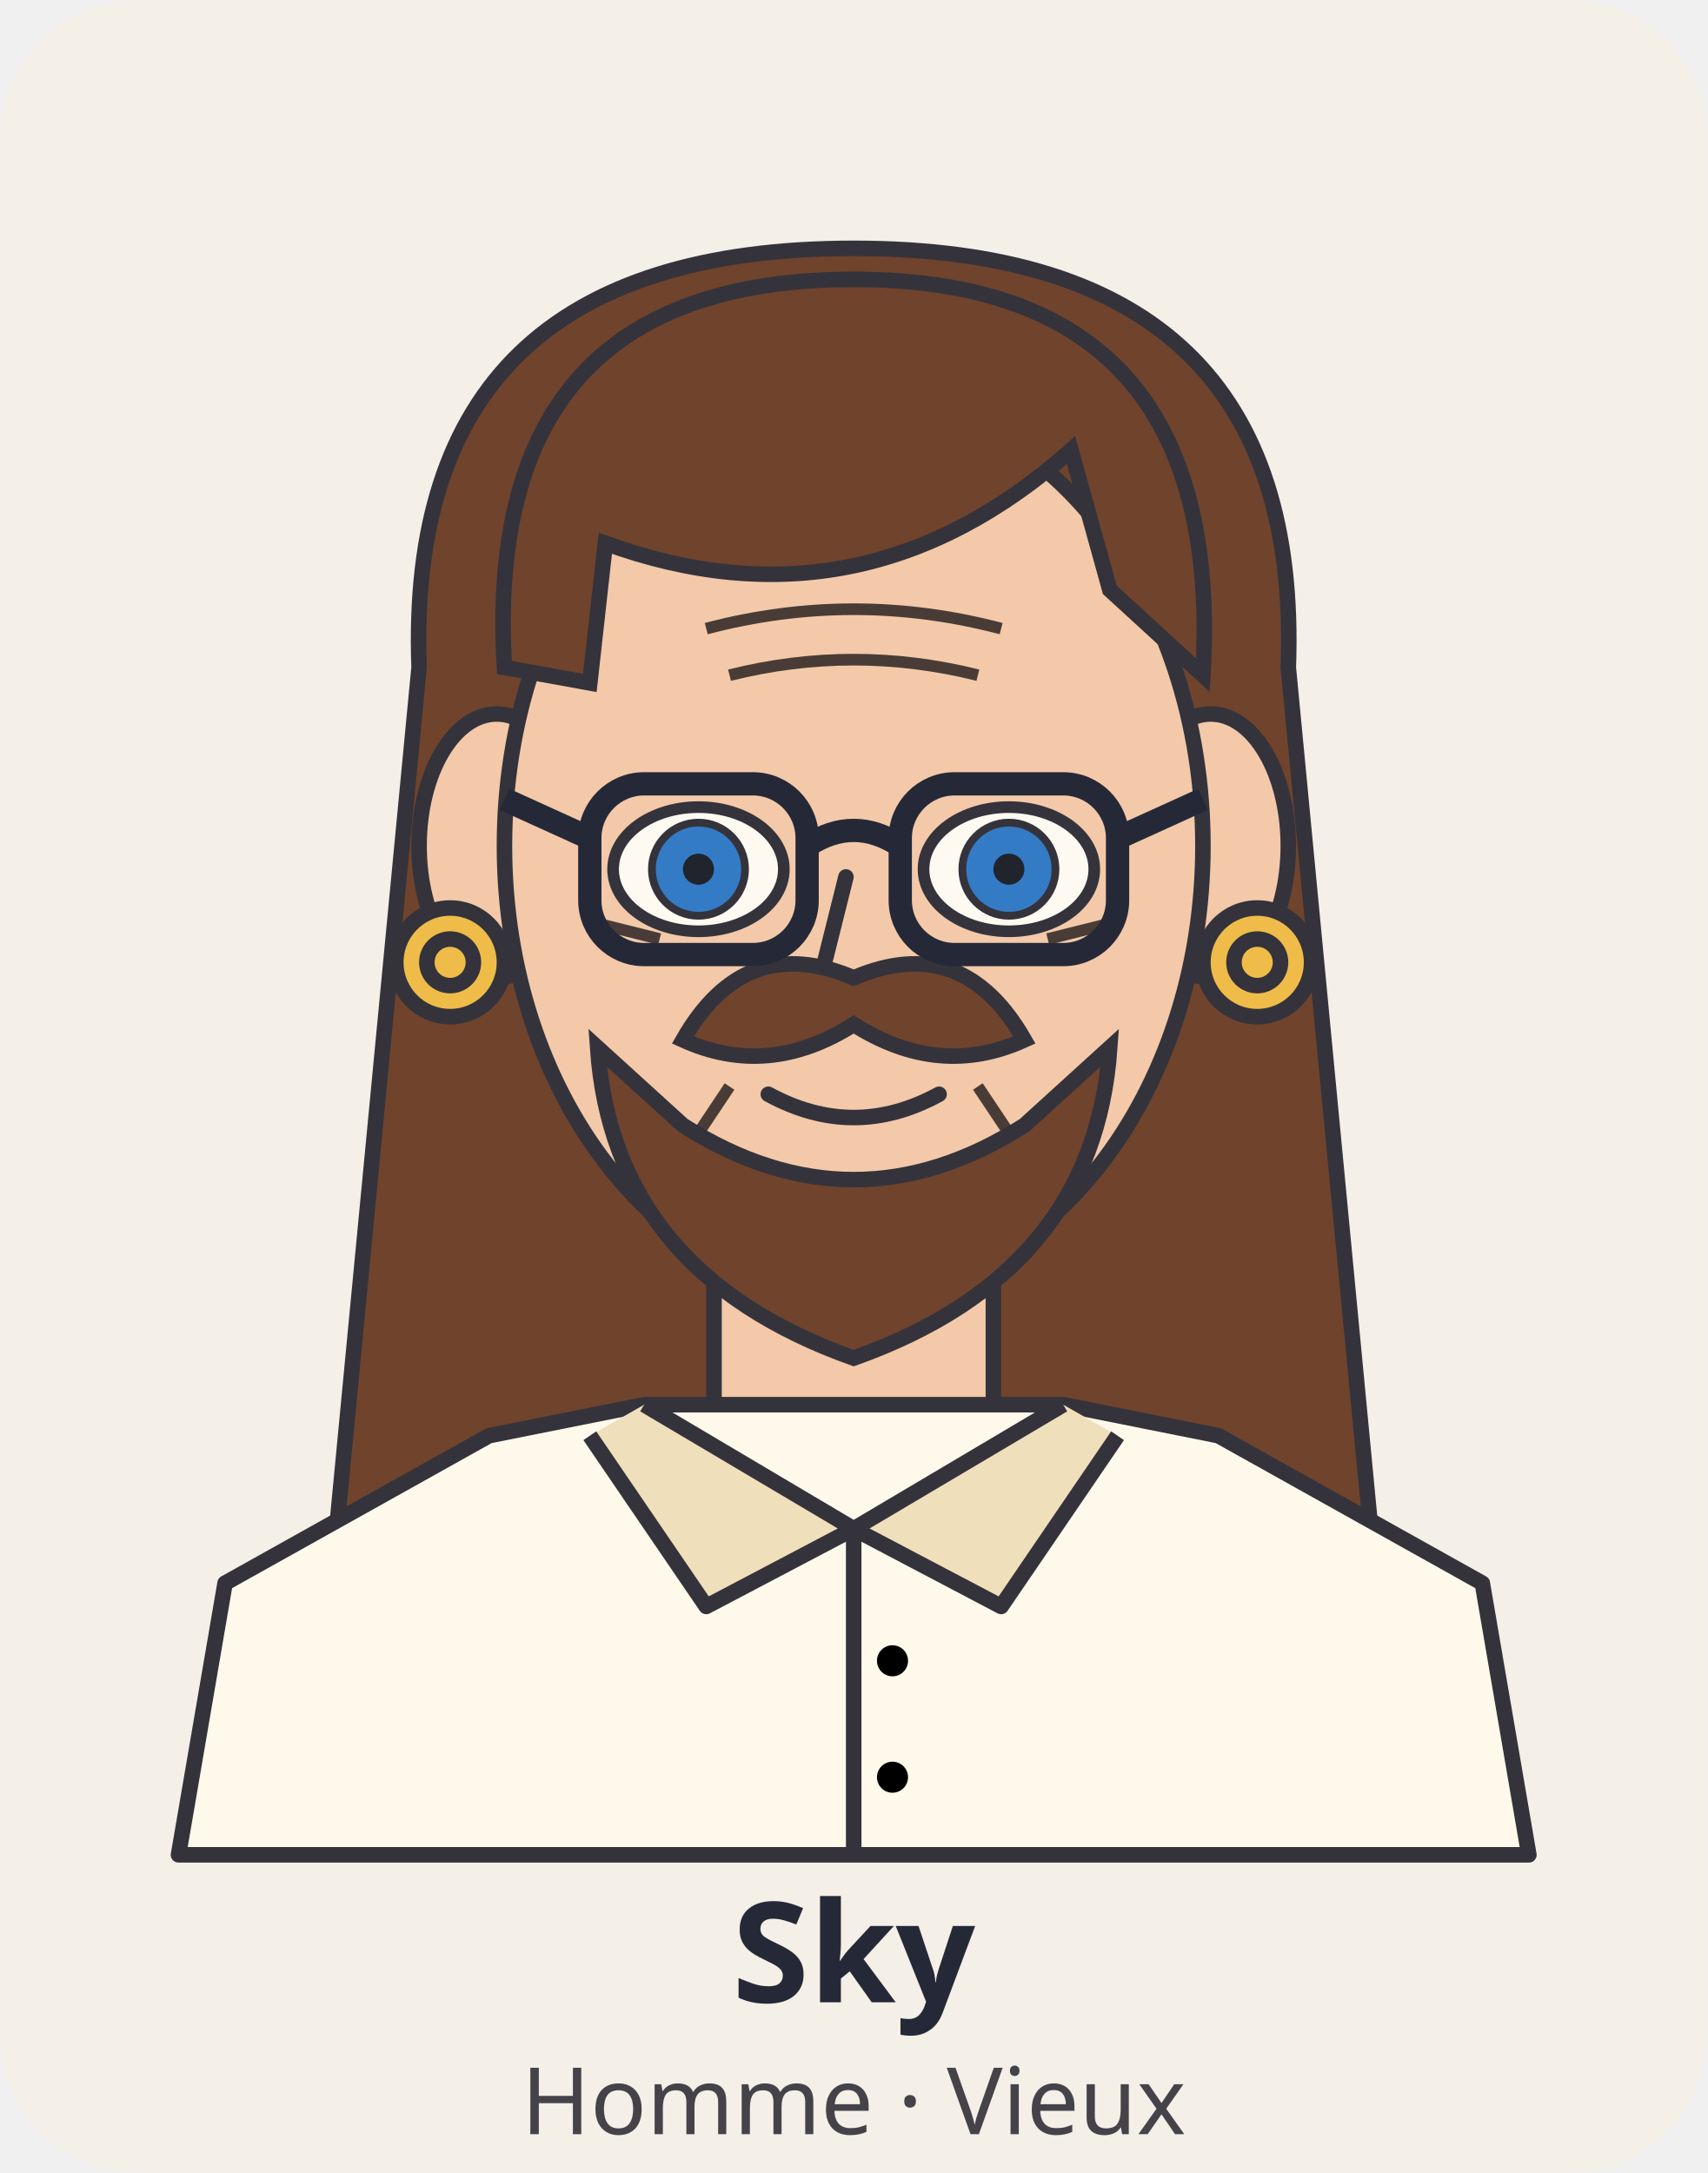
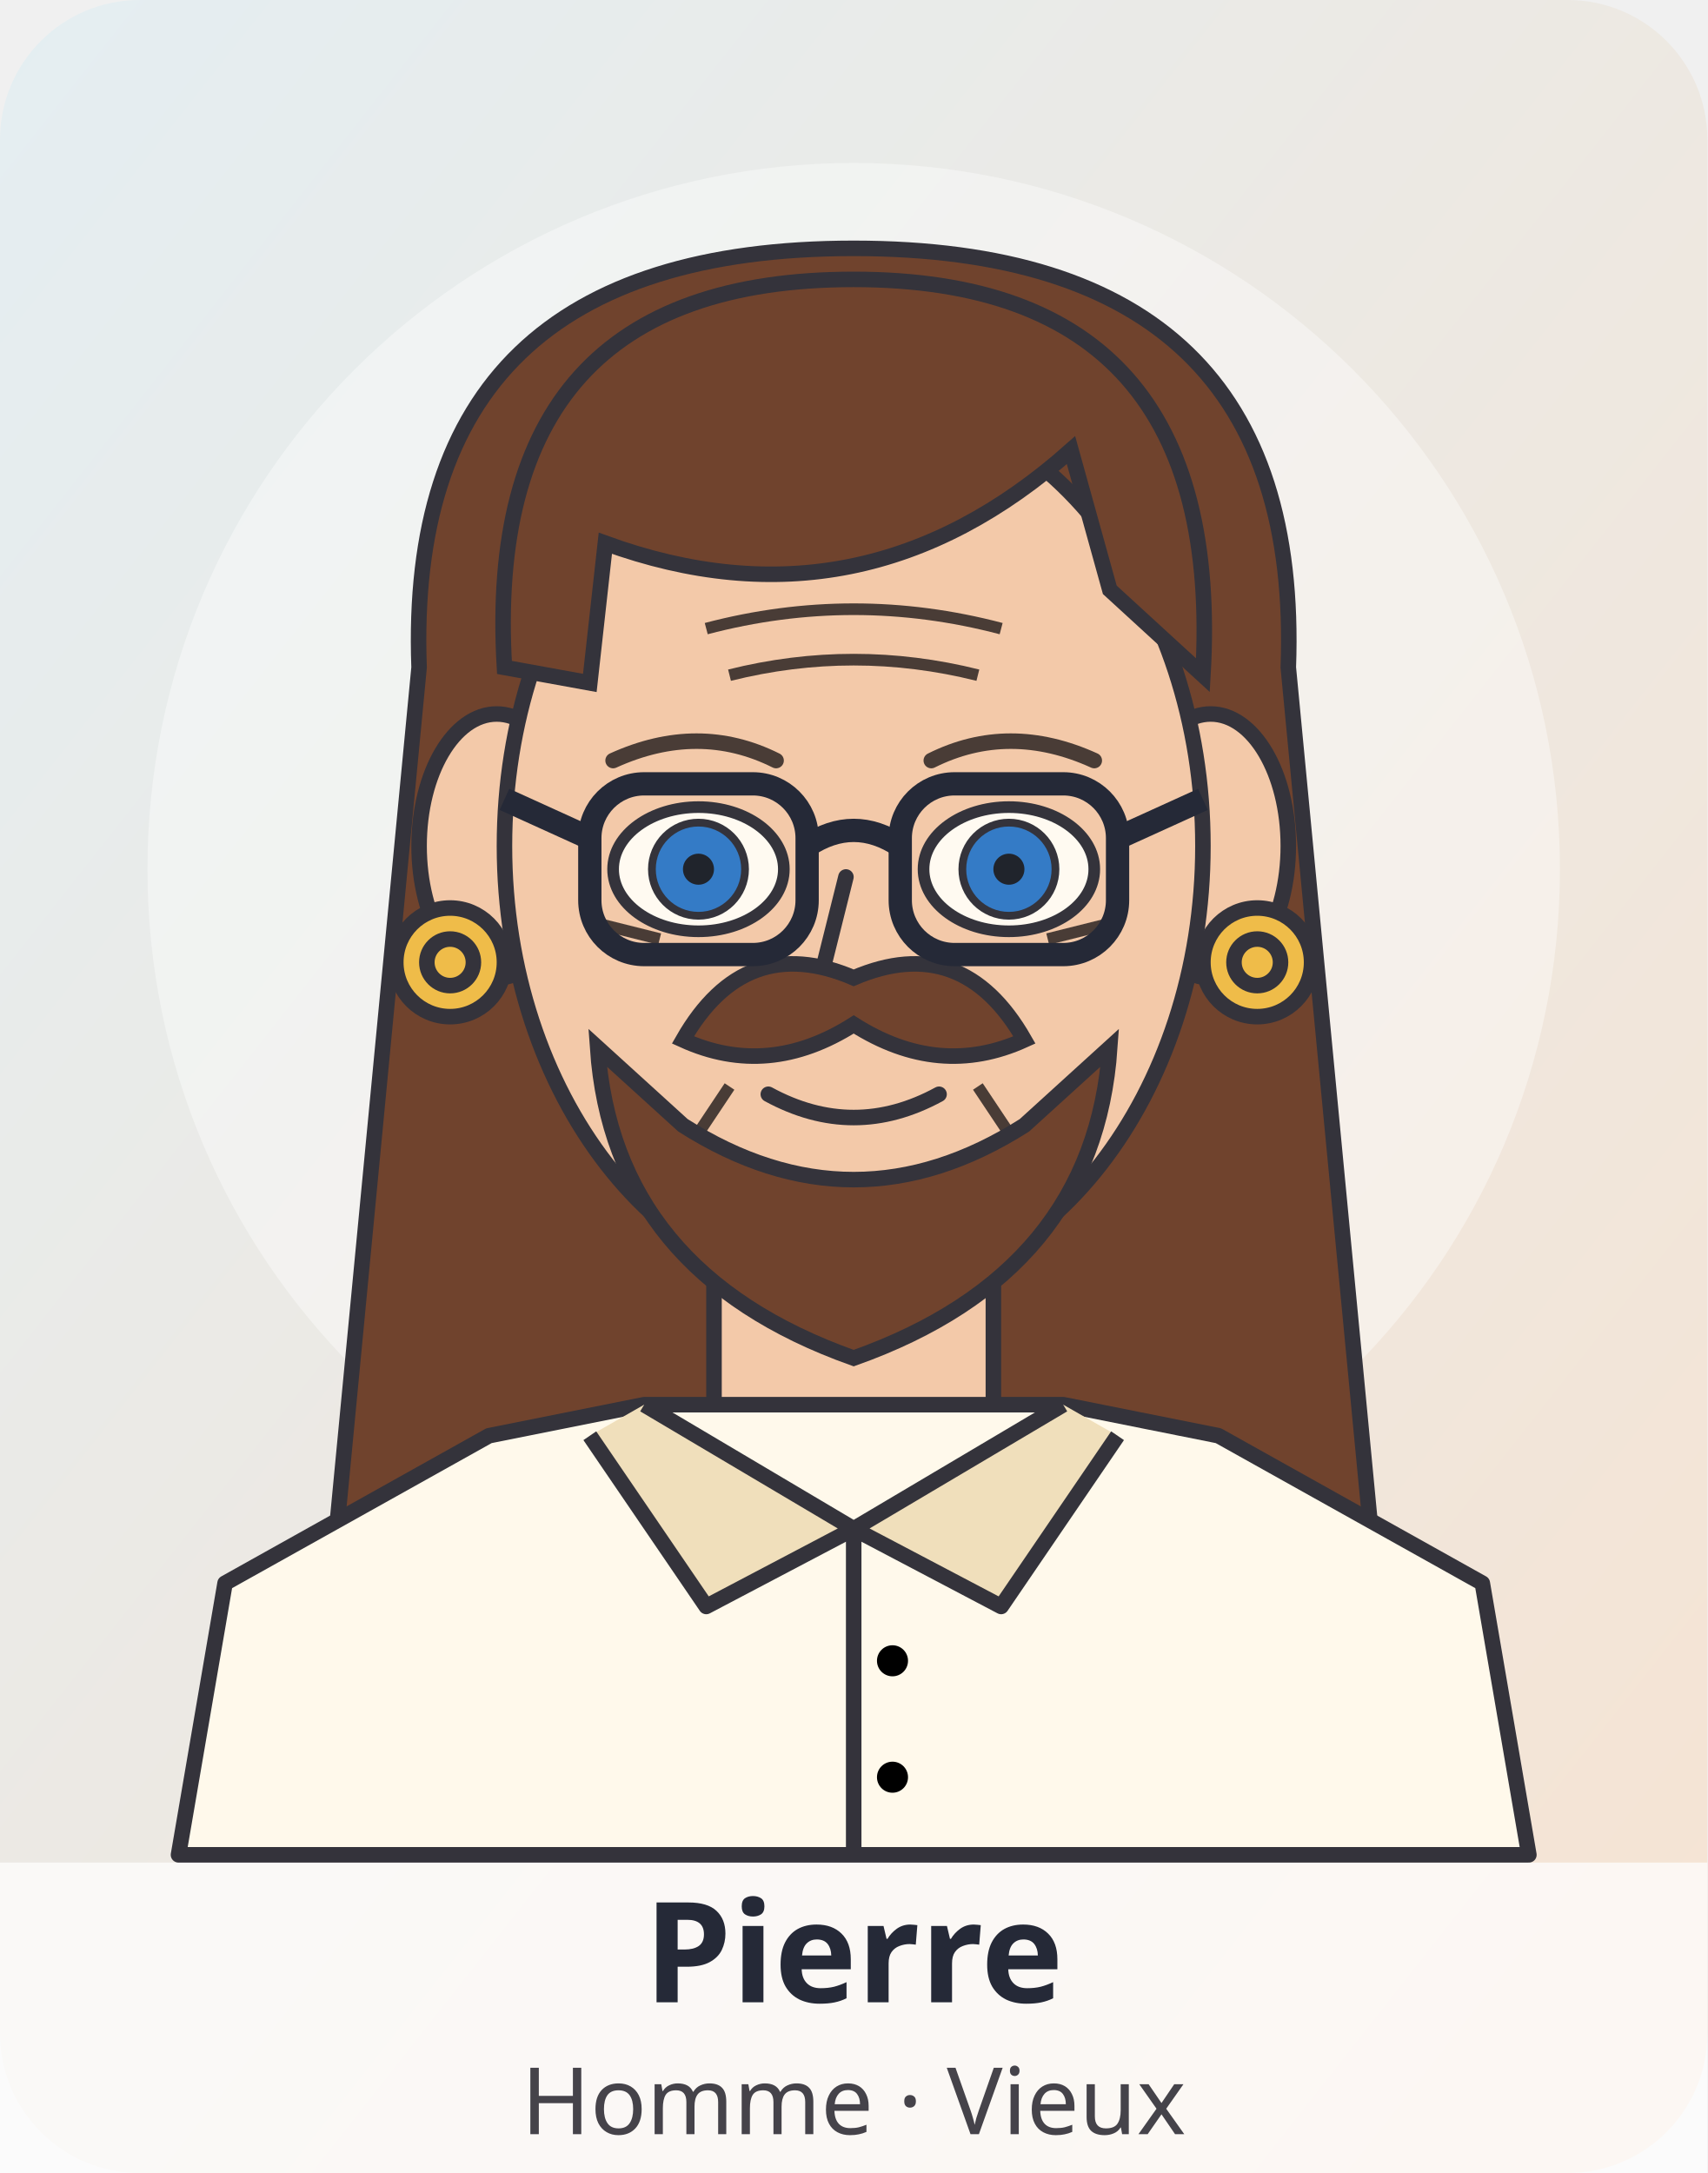
<svg xmlns="http://www.w3.org/2000/svg" viewBox="0 0 220 280" role="img" aria-labelledby="title-c22 desc-c22">
-   <rect width="220" height="280" rx="18" fill="#f4efe7" />
+   <defs>
+     <linearGradient id="fond-c22" x2="1" y2="1">
+       <stop stop-color="#e4eef2" />
+       <stop offset="1" stop-color="#f6e3d2" />
+     </linearGradient>
+   </defs>
+   <rect width="220" height="280" rx="18" fill="url(#fond-c22)" />
+   <circle cx="110" cy="112" r="91" fill="#fff" opacity=".38" />
+   <path d="M0 240 H220 V280 H0Z" fill="#fff" opacity=".72" />
  <path d="M54 86 Q52 32 110 32 Q168 32 166 86 L177 201 Q154 213 142 195 L78 195 Q62 213 43 201Z" fill="#70432d" stroke="#34333b" stroke-width="2" />
  <path d="M92 153 V186 Q110 203 128 186 V153" fill="#f3c9a9" stroke="#34333b" stroke-width="2" />
  <path d="M83 181 L63 185 L29 204 L23 239 L197 239 L191 204 L157 185 L137 181Z" fill="#fff9eb" stroke="#34333b" stroke-width="2" stroke-linejoin="round" />
  <path d="M83 181 L110 197 L91 207 L76 185 M137 181 L110 197 L129 207 L144 185 M110 197 V239" fill="#f0dfbb" stroke="#34333b" stroke-width="2" stroke-linejoin="round" />
  <circle cx="115" cy="214" r="2" />
  <circle cx="115" cy="229" r="2" />
  <g fill="#f3c9a9" stroke="#34333b" stroke-width="2">
    <ellipse cx="64" cy="109" rx="10" ry="17" />
    <ellipse cx="156" cy="109" rx="10" ry="17" />
    <ellipse cx="110" cy="109" rx="45" ry="58" />
  </g>
  <path d="M65 86 Q62 36 110 36 Q158 36 155 87 L143 76 L138 58 Q111 82 78 70 L76 88Z" fill="#70432d" stroke="#34333b" stroke-width="2" />
  <path d="M91 81 Q110 76 129 81 M94 87 Q110 83 126 87 M77 119 L85 121 M143 119 L135 121 M90 146 L94 140 M130 146 L126 140" fill="none" stroke="#493c36" stroke-width="1.5" />
  <g fill="#fffaf1" stroke="#34333b" stroke-width="1.5">
    <ellipse cx="90" cy="112" rx="11" ry="8" />
    <ellipse cx="130" cy="112" rx="11" ry="8" />
  </g>
  <g fill="#347bc6" stroke="#34333b" stroke-width="1">
    <circle cx="90" cy="112" r="6" />
    <circle cx="130" cy="112" r="6" />
  </g>
  <g fill="#20242c">
    <circle cx="90" cy="112" r="2" />
    <circle cx="130" cy="112" r="2" />
  </g>
+   <path d="M79 98 Q90 93 100 98 M120 98 Q130 93 141 98" fill="none" stroke="#493c36" stroke-width="2" stroke-linecap="round" />
  <path d="M109 113 L105 129 L114 129 M99 141 Q110 147 121 141" fill="none" stroke="#34333b" stroke-width="2" stroke-linecap="round" />
  <path d="M77 135 Q79 164 110 175 Q141 164 143 135 L132 145 Q110 159 88 145Z" fill="#70432d" stroke="#34333b" stroke-width="2" />
  <path d="M110 126 Q96 120 88 134 Q99 139 110 132 Q121 139 132 134 Q124 120 110 126Z" fill="#70432d" stroke="#34333b" stroke-width="2" />
  <g fill="none" stroke="#252937" stroke-width="3">
    <rect x="76" y="101" width="28" height="22" rx="7" />
    <rect x="116" y="101" width="28" height="22" rx="7" />
    <path d="M104 109 Q110 105 116 109 M76 108 L65 103 M144 108 L155 103" />
  </g>
  <g fill="#efbc49" stroke="#34333b" stroke-width="2">
    <circle cx="58" cy="124" r="7" />
    <circle cx="162" cy="124" r="7" />
    <circle cx="58" cy="124" r="3" fill="none" />
    <circle cx="162" cy="124" r="3" fill="none" />
  </g>
-   <text x="110" y="258" text-anchor="middle" font-family="sans-serif" font-size="18" font-weight="700" fill="#252937">Sky</text>
+   <text x="110" y="258" text-anchor="middle" font-family="sans-serif" font-size="18" font-weight="700" fill="#252937">Pierre</text>
  <text x="110" y="275" text-anchor="middle" font-family="sans-serif" font-size="12" fill="#45434a">Homme · Vieux</text>
</svg>
